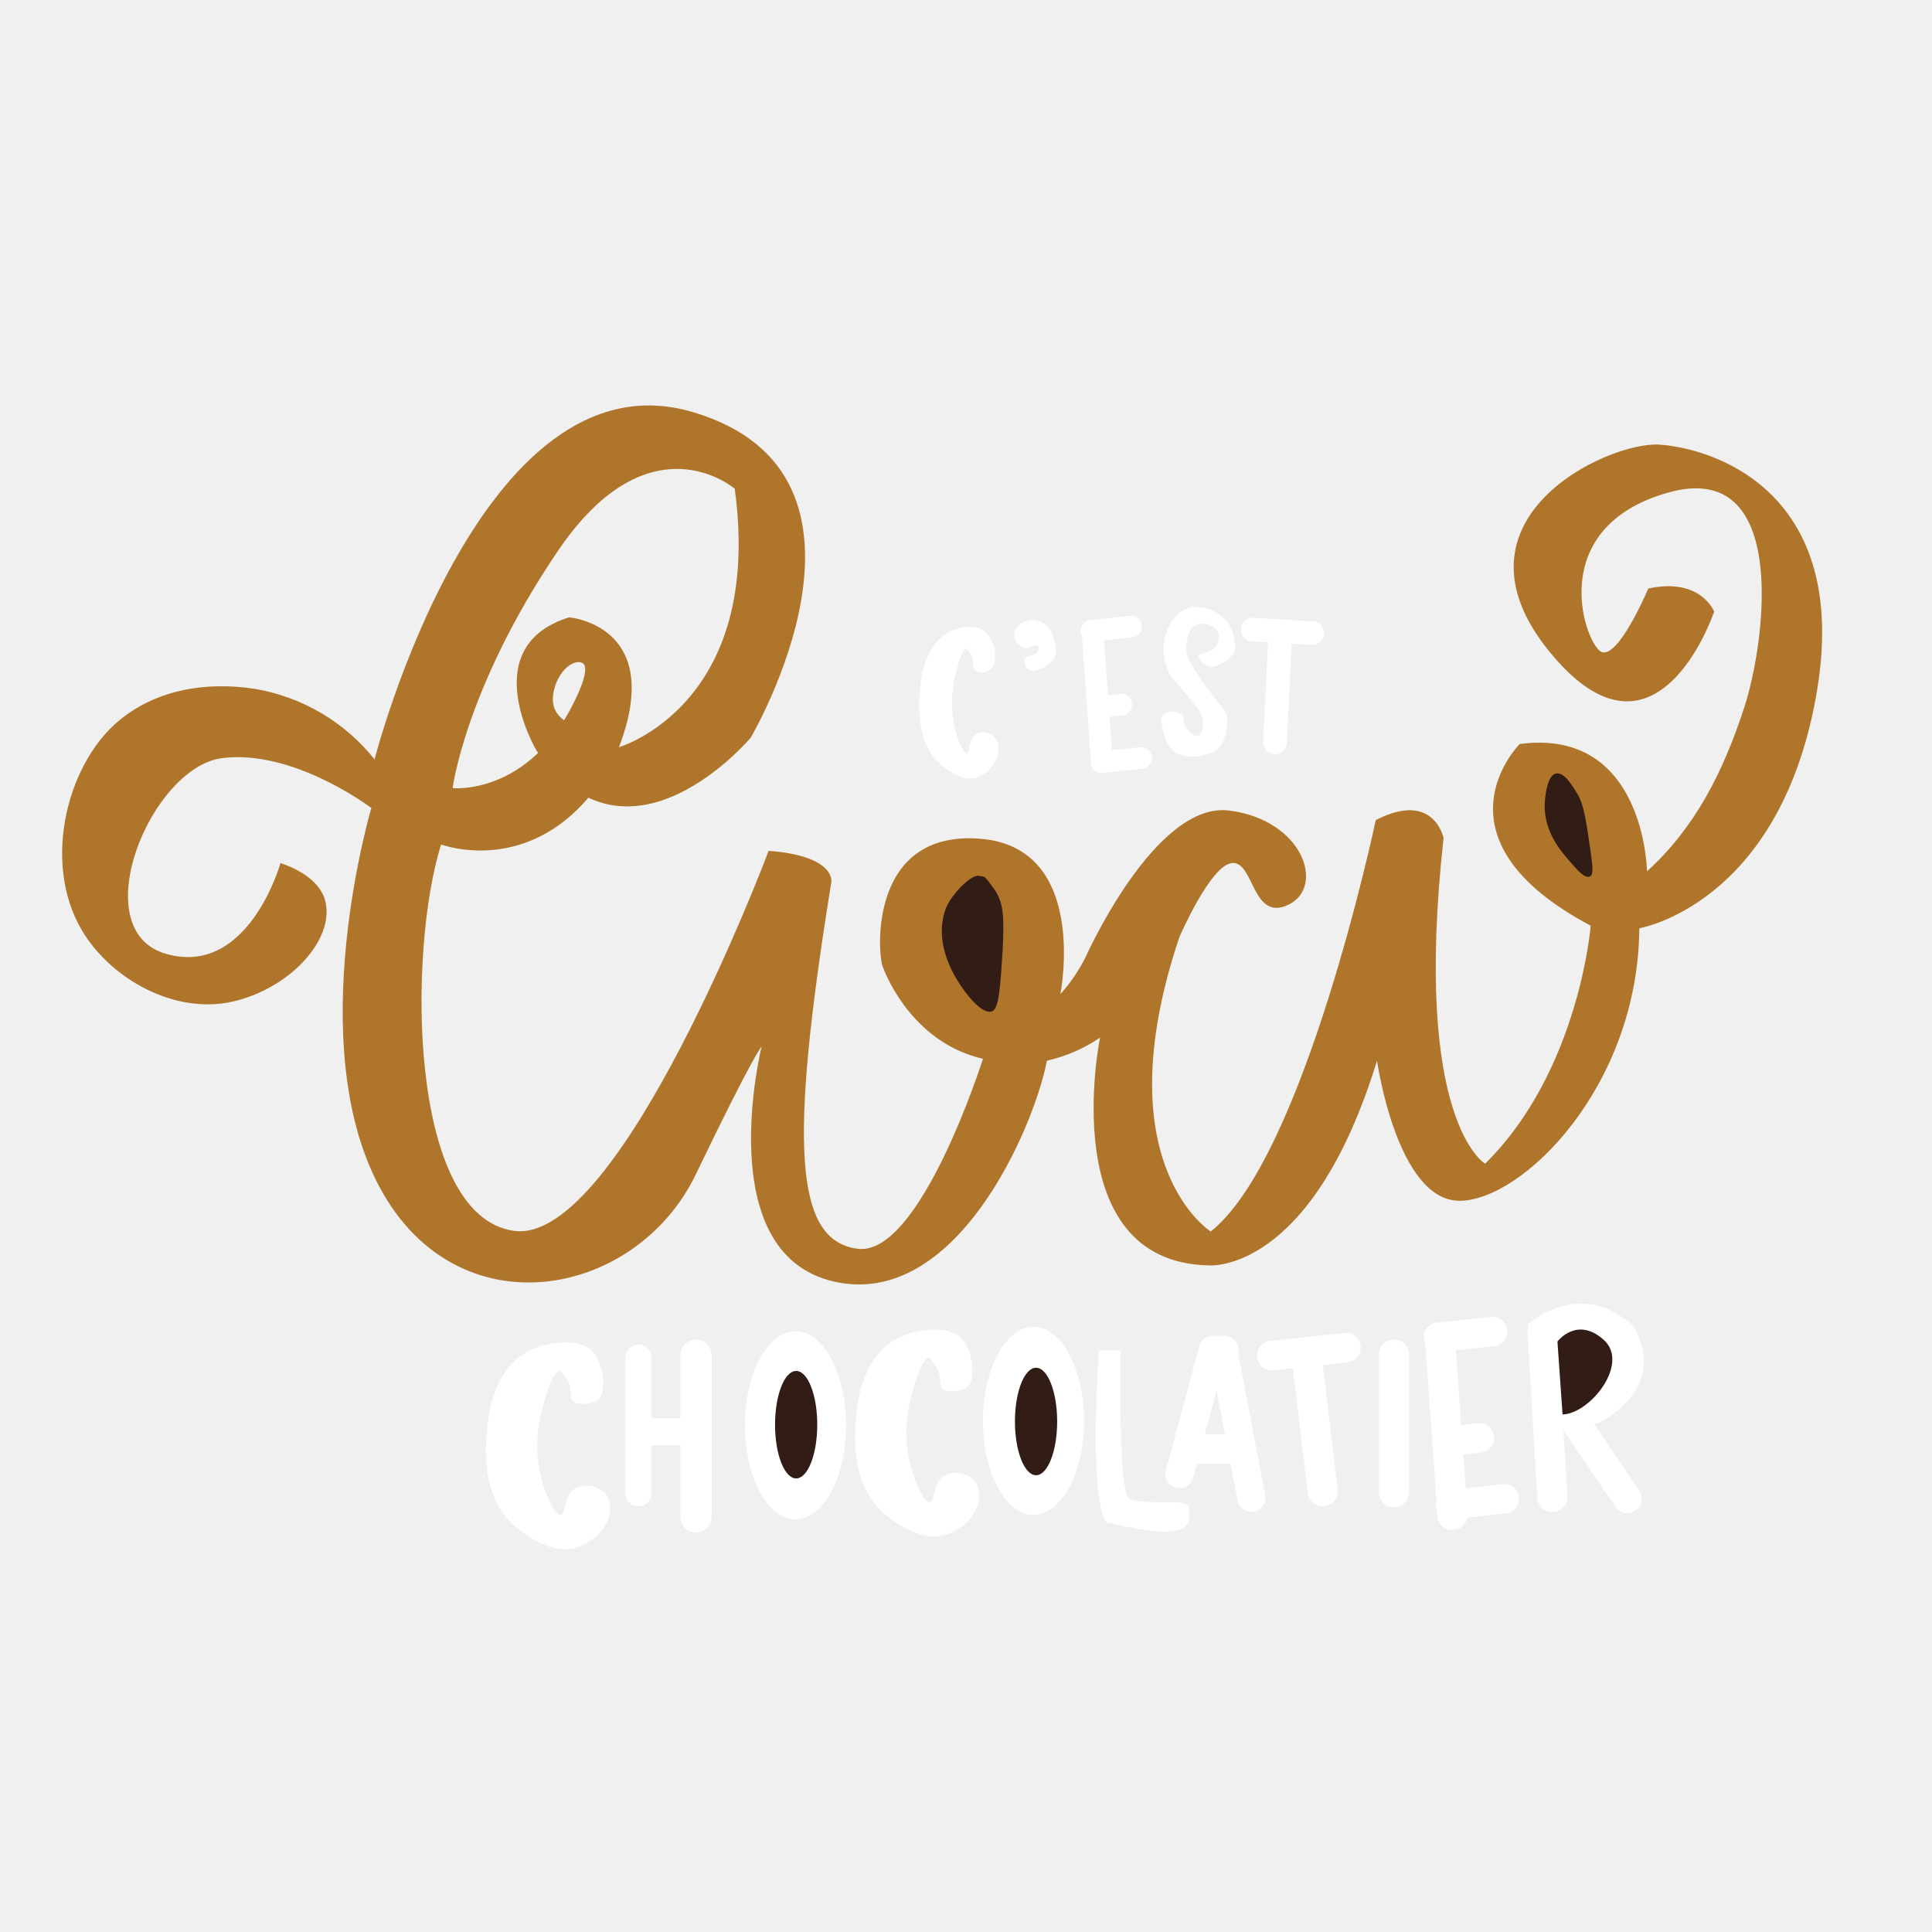
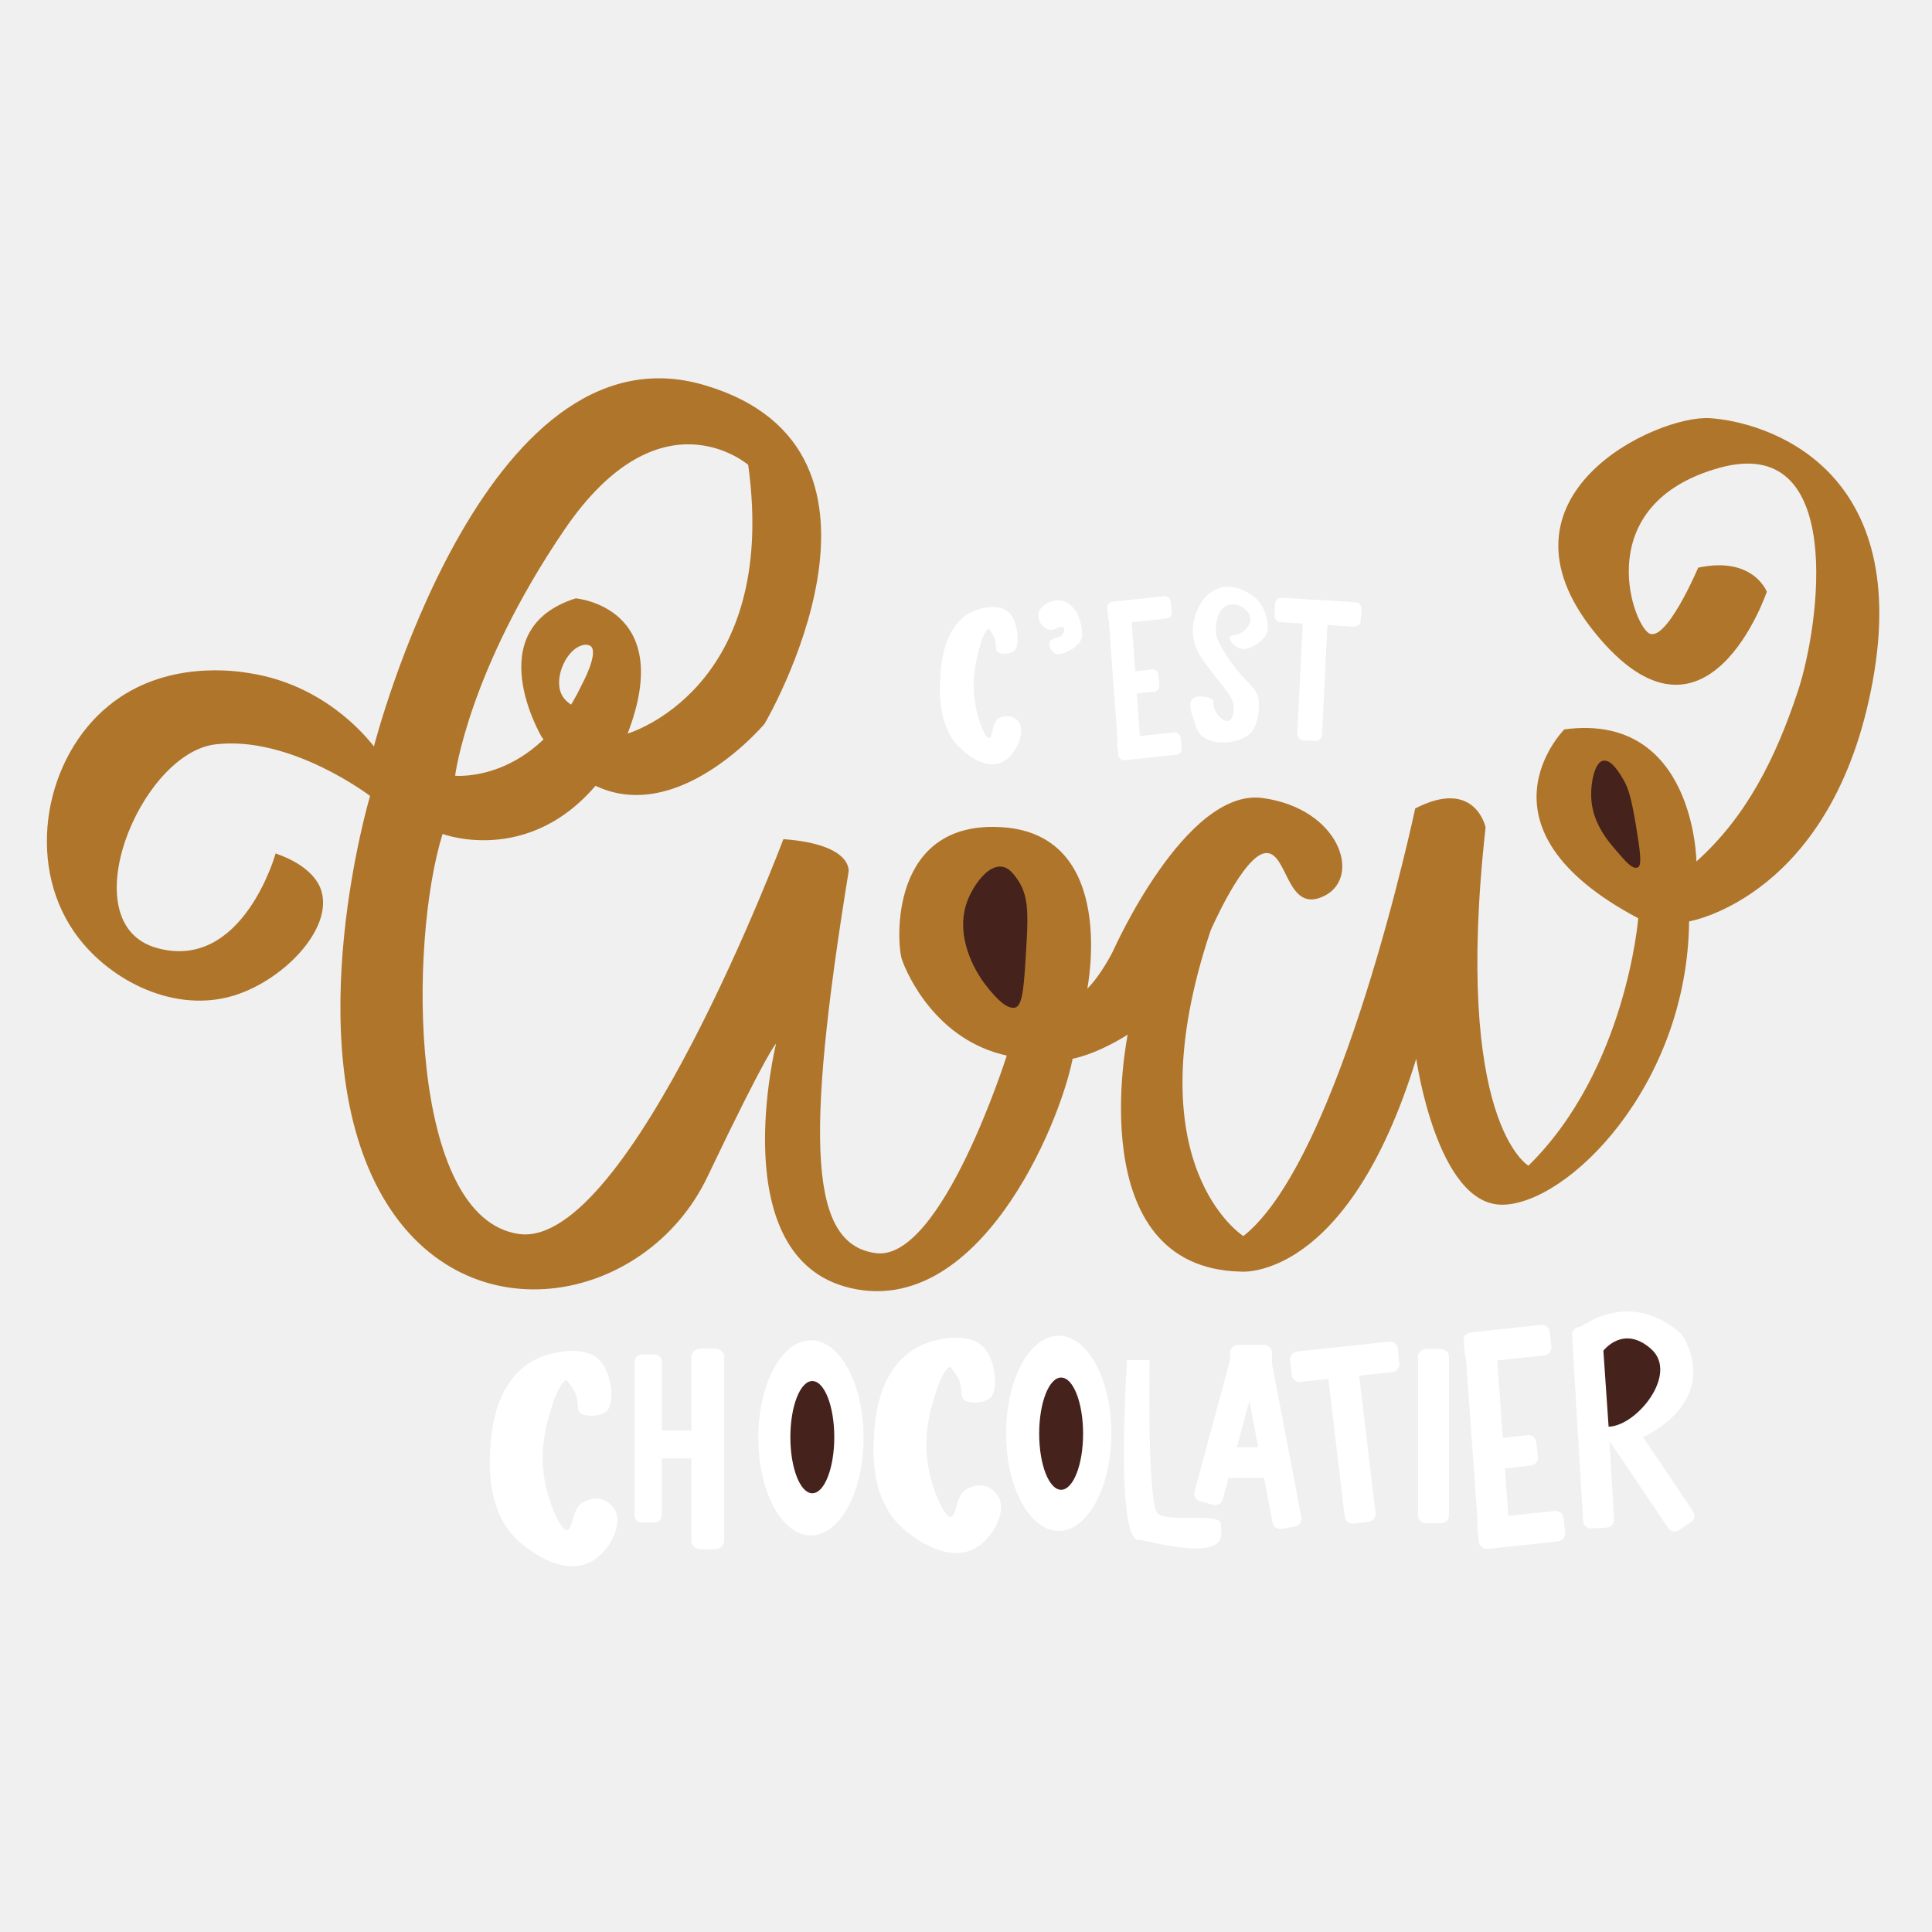
- <svg xmlns="http://www.w3.org/2000/svg" id="Layer_1" data-name="Layer 1" width="4.2in" height="4.2in" viewBox="0 0 301.7 302">
-   <path d="M86.5,110.7c-.9-2.5,1-6.5,3.2-7.1a1.5,1.5,0,0,1,1.3.1c1.2,1-1.3,5.8-1.3,5.8-7.1,14.9-19.1,13.7-19.1,13.7s2-15.7,16.4-37,27.7-9.8,27.7-9.8c4.6,33.8-18.1,40.4-18.1,40.4,7.3-19.1-7.8-20.3-7.8-20.3-14.7,4.6-5.1,20.8-5.1,20.8,14.4,20.8,33.5-2,33.5-2s24.2-41.1-9.1-50.9-49.7,54.3-49.7,54.3a30.4,30.4,0,0,0-18.6-11c-2.1-.3-12.8-2.1-21.3,4.9s-12.4,23.4-5.1,34c4.8,7,14.5,12.2,23.5,9.8s15.5-10.1,13.7-15.9c-.3-.9-1.4-3.7-6.9-5.6,0,0-5,17.9-17.9,14.2s-2.4-29.2,8.8-30.6,23.3,7.8,23.3,7.8S47,162.9,59.2,185.6s40.1,17.3,49.4-2,10.3-20,10.3-20-8,32.2,11.2,36.7,31.4-24.1,33.4-34.5a24.3,24.3,0,0,0,8.3-3.6s-7.2,35.1,17,35.6c0,0,16,1.5,26.3-32,0,0,3.1,21.9,12.9,21.9s27.9-17.8,28.1-42.6c0,0,21.7-3.6,27.6-36.1s-16.5-39-24.5-39.5S225.2,81.1,242,101.8s25.8-6.2,25.8-6.2-2.1-5.4-10.3-3.6c0,0-4.9,11.6-7.5,9.8S241.5,82.4,260.6,77s15.2,23.5,11.9,33.6-7.7,18.8-15.2,25.6c0,0-.3-22.5-19.9-19.9,0,0-14.7,14.7,11.1,28.4,0,0-1.8,22.7-16.5,37.2,0,0-11.4-6.5-6.5-50.9,0,0-1.5-7.5-10.6-2.8,0,0-11.1,52.7-25.8,64.3,0,0-16.8-10.6-4.9-46,0,0,4.9-11.4,8.3-11.6s3.1,9.3,8.8,6.5,2.3-13.2-9.3-14.7-22.5,23-22.5,23a26.3,26.3,0,0,1-3.9,5.7s4.6-23-12.6-24.3-16,17.6-15.2,19.9,5.2,12.1,15.7,14.5c0,0-9.8,31-19.6,29.7s-10.8-16-4.1-57.3c0,0,.8-4.1-9.8-4.9,0,0-23.2,61.7-39.8,59.4S63.6,148.5,68.8,132c0,0,14.2,5.4,24.8-9.6,1.6-1.5,3.5-3.7,3-5.6S88,114.6,86.5,110.7Z" fill="#af752a" />
-   <path d="M154.9,158.1c1.1-.4,1.3-3.6,1.7-9.9.2-4.7.2-7.1-1.4-9.3s-1.3-1.8-2.4-2-4.2,2.8-5.1,5.1c-2.2,5.9,2,11.6,2.7,12.6S153.4,158.6,154.9,158.1Z" fill="#321c16" />
-   <path d="M248.4,137c.7-.3.3-2.4-.3-6.5s-1.1-5.5-1.8-6.6-1.9-3.2-3.2-3-1.8,3.3-1.8,5.3c.1,3.9,2.4,6.7,3.8,8.3S247.6,137.4,248.4,137Z" fill="#321c16" />
-   <path d="M88.8,216.2c.5,1.6.1,2.2.6,2.8s3,.7,4.1-.3.9-5.9-1.4-7.8-7.6-1-10.2.6c-5.4,3.4-5.8,10.5-6,13s-.6,10,4.7,14.3c.5.4,5.8,4.9,10.2,2.8s5.2-5.9,3.8-8a4,4,0,0,0-4.9-.9c-1.8,1.1-1.3,3.9-2.2,4.1s-2.6-3.4-3.3-6.9c-1-5.2.2-9.1,1.1-12.1s1.9-3.6,2-3.6S88.7,215.8,88.8,216.2Z" fill="#fff" />
-   <path d="M146.5,214.2c.5,1.6.1,2.2.6,2.8s3,.7,4.1-.3.9-5.9-1.4-7.8-7.6-1-10.2.6c-5.4,3.4-5.8,10.5-6,13s-.6,10,4.7,14.3c.5.4,5.8,4.9,10.2,2.8s5.2-5.9,3.8-8a4,4,0,0,0-4.9-.9c-1.8,1.1-1.3,3.9-2.2,4.1s-2.6-3.4-3.3-6.9c-1-5.2.2-9.1,1.1-12.1s1.9-3.6,2-3.6S146.4,213.8,146.5,214.2Z" fill="#fff" />
-   <rect x="97.6" y="210.2" width="4.1" height="25.24" rx="2" ry="2" fill="#fff" />
-   <rect x="106.2" y="209.4" width="4.9" height="30.16" rx="2.5" ry="2.5" fill="#fff" />
-   <rect x="98.2" y="221.7" width="12.7" height="4.2" rx="2.1" ry="2.1" fill="#fff" />
-   <ellipse cx="124.2" cy="222.8" rx="7.9" ry="14.7" fill="#fff" />
-   <ellipse cx="161.4" cy="222.1" rx="7.9" ry="14.7" fill="#fff" />
-   <ellipse cx="124.3" cy="222.7" rx="3.3" ry="8.4" fill="#321c16" />
-   <ellipse cx="161.8" cy="222.2" rx="3.3" ry="8.4" fill="#321c16" />
-   <path d="M171.6,211.1h3.4s-.4,21.8,1.3,23.1,9.4-.2,9.4,1.5,1.9,5.8-12.2,2.4C173.6,238.1,169.9,240.8,171.6,211.1Z" fill="#fff" />
-   <rect x="215.4" y="209.4" width="4.7" height="26.19" rx="2.3" ry="2.3" fill="#fff" />
-   <rect x="223.5" y="206.9" width="4.7" height="32.29" rx="2.3" ry="2.3" transform="translate(-15.3 16.7) rotate(-4.1)" fill="#fff" />
-   <rect x="203" y="209.3" width="4.7" height="26.19" rx="2.3" ry="2.3" transform="translate(-24.9 25.9) rotate(-6.8)" fill="#fff" />
-   <rect x="239.4" y="206" width="4.7" height="30.37" rx="2.3" ry="2.3" transform="translate(-12.7 14.7) rotate(-3.4)" fill="#fff" />
-   <rect x="247.9" y="219" width="4.5" height="18.99" rx="2.2" ry="2.2" transform="translate(-85 178.7) rotate(-34)" fill="#fff" />
-   <rect x="196.3" y="209" width="16.3" height="4.6" rx="2.3" ry="2.3" transform="translate(-21.3 22.9) rotate(-6.1)" fill="#fff" />
-   <rect x="222.4" y="206.3" width="13.1" height="4.6" rx="2.3" ry="2.3" transform="translate(-20.9 25.5) rotate(-6.1)" fill="#fff" />
-   <rect x="224.4" y="234.3" width="13.1" height="4.6" rx="2.3" ry="2.3" transform="matrix(0.99, -0.11, 0.11, 0.99, -23.86, 25.91)" fill="#fff" />
-   <rect x="224.6" y="222.7" width="8.8" height="4.6" rx="2.3" ry="2.3" transform="translate(-22.6 25.6) rotate(-6.1)" fill="#fff" />
-   <path d="M164.1,98.6a3.6,3.6,0,0,0-2.5-1.7c-1.3-.1-3,.7-3.2,2a2.2,2.2,0,0,0,1.6,2.4c.9.1,1.6-.6,2-.4s.2.8-.2,1.2-1.4.3-1.7.8,0,1.6.8,1.9,2.9-.6,3.7-1.9S164.3,98.9,164.1,98.6Z" fill="#fff" />
-   <path d="M188.9,101.8c-.8.5-1.6.3-1.7.7s.8,1.6,1.9,1.7,3-1,3.6-2.2-.1-4.3-1.8-5.6a6.4,6.4,0,0,0-4.7-1.5c-3.3.6-5,4.9-4.3,8.1s1.4,3.1,3.2,5.3,3,3.3,2.8,5.2c0,.2-.1,1.4-.8,1.5s-1.7-.8-2.1-1.8.1-1-.3-1.4a2.5,2.5,0,0,0-2.9-.2c-.7.6-.4,1.7,0,3a4.8,4.8,0,0,0,1.5,2.8c1.6,1.3,4.8,1.1,6.7-.2s1.7-5.2,1.6-5.6-1.6-1.9-4.1-5.5-2.3-4.5-2.2-5.2.2-3.1,2.1-3.4a2.8,2.8,0,0,1,2.9,1.5A2.4,2.4,0,0,1,188.9,101.8Z" fill="#fff" />
-   <path d="M151.8,102.6c.3,1.1.1,1.6.4,2.1a1.9,1.9,0,0,0,2.6-.2c1.1-1.2.6-4.3-.9-5.7s-4.8-.8-6.5.5c-3.4,2.5-3.7,7.7-3.8,9.5s-.4,7.3,3,10.4c.3.3,3.7,3.6,6.5,2.1s3.3-4.3,2.4-5.8a2.3,2.3,0,0,0-3.1-.7c-1.2.8-.9,2.9-1.4,3s-1.7-2.5-2.1-5a18.8,18.8,0,0,1,.7-8.8c.7-2.6,1.2-2.6,1.3-2.6S151.7,102.3,151.8,102.6Z" fill="#fff" />
-   <rect x="197.8" y="96.9" width="3.7" height="20.89" rx="1.9" ry="1.9" transform="translate(5.4 -9.5) rotate(2.8)" fill="#fff" />
-   <rect x="193.9" y="96.7" width="13" height="3.67" rx="1.8" ry="1.8" transform="translate(6.3 -11.9) rotate(3.5)" fill="#fff" />
-   <rect x="169.6" y="97.1" width="3.4" height="23.66" rx="1.7" ry="1.7" transform="translate(-7.3 12.5) rotate(-4.1)" fill="#fff" />
-   <rect x="168.8" y="96.6" width="9.6" height="3.37" rx="1.7" ry="1.7" transform="translate(-9.5 19) rotate(-6.1)" fill="#fff" />
-   <rect x="170.3" y="117.1" width="9.6" height="3.37" rx="1.7" ry="1.7" transform="translate(-11.6 19.3) rotate(-6.1)" fill="#fff" />
-   <rect x="170.4" y="108.6" width="6.4" height="3.37" rx="1.7" ry="1.7" transform="translate(-10.7 19.1) rotate(-6.1)" fill="#fff" />
-   <rect x="183.7" y="224.2" width="11.8" height="4.6" rx="2.3" ry="2.3" fill="#fff" />
-   <rect x="187.2" y="208.8" width="6.3" height="4.6" rx="2.3" ry="2.3" fill="#fff" />
-   <rect x="191.2" y="208.8" width="4.4" height="27.62" rx="2.2" ry="2.2" transform="translate(-38.4 40.3) rotate(-10.8)" fill="#fff" />
-   <rect x="184.5" y="208.8" width="4.4" height="24.26" rx="2.2" ry="2.2" transform="translate(64.1 -41.1) rotate(15.1)" fill="#fff" />
-   <path d="M238.7,207s7.8-7.3,16.3.1c0,0,6.6,8.9-5.4,15.4l-9.8.4Z" fill="#fff" />
-   <path d="M243.3,209.7s3-4,7.2-.3-2.1,11.6-6.4,11.7Z" fill="#321c16" />
+ <svg xmlns="http://www.w3.org/2000/svg" id="Layer_1" data-name="Layer 1" width="7.7in" height="7.7in" viewBox="0 0 554.4 554.4">
+   <path d="M160.9,198.7c-1.8-4.9,1.9-12.4,6.1-13.5a2.9,2.9,0,0,1,2.5.2c2.4,2-2.5,11-2.5,11-13.5,28.5-36.4,26.2-36.4,26.2s3.7-29.9,31.3-70.5,52.8-18.7,52.8-18.7c8.9,64.5-34.6,77.1-34.6,77.1,14-36.4-14.9-38.8-14.9-38.8-28,8.9-9.8,39.7-9.8,39.7,27.6,39.7,64-3.7,64-3.7s46.2-78.5-17.3-97.2-94.8,103.7-94.8,103.7c-2.8-3.6-14.7-17.7-35.5-21-4.1-.7-24.5-3.9-40.6,9.3C13,217.3,7.3,247.1,21.2,267.3c9.2,13.4,27.7,23.3,44.8,18.7,14.6-3.9,29.7-19.2,26.2-30.4-.5-1.7-2.7-7.1-13.1-10.7,0,0-9.5,34.1-34.2,27.1s-4.7-55.8,16.9-58.4,44.4,14.8,44.4,14.8-20.8,69.8,2.6,113.2,76.6,33,94.2-3.9,19.7-38.2,19.7-38.2-15.3,61.5,21.3,70.1,59.9-46.1,63.8-65.8c0,0,6.4-1,15.8-6.9,0,0-13.8,67,32.5,68,0,0,30.6,3,50.3-61.1,0,0,5.9,41.9,24.6,41.9s53.2-34,53.7-81.3c0,0,41.4-6.9,52.7-69S506,121,490.7,120s-65,22.2-33,61.6,49.3-11.8,49.3-11.8-3.9-10.3-19.7-6.9c0,0-9.4,22.2-14.3,18.7s-16.3-37,20.2-47.3,29.1,44.8,22.7,64.1-14.8,36-29.1,48.8c0,0-.5-42.9-37.9-37.9,0,0-28.1,28.1,21.2,54.2,0,0-3.4,43.4-31.5,71,0,0-21.7-12.3-12.3-97.1,0,0-3-14.3-20.2-5.4,0,0-21.2,100.5-49.3,122.7,0,0-32-20.2-9.4-87.7,0,0,9.4-21.7,15.8-22.2s5.9,17.7,16.8,12.3,4.4-25.1-17.7-28.1-42.9,43.9-42.9,43.9-3.4,6.9-7.4,10.8c0,0,8.9-43.9-24.1-46.3s-30.6,33.5-29.1,37.9,9.9,23.2,30.1,27.6c0,0-18.7,59.1-37.5,56.7s-20.7-30.6-7.9-109.4c0,0,1.5-7.9-18.7-9.4,0,0-44.3,117.8-75.9,113.3S117.2,270.8,127,239.3c0,0,27.1,10.3,47.3-18.2,3.1-2.9,6.8-7.1,5.7-10.7C178.2,204,163.7,206.1,160.9,198.7Z" fill="#af752a" />
+   <path d="M291.4,289.1c2.2-.7,2.5-6.8,3.2-18.9.5-9,.3-13.5-2.6-17.8-1-1.4-2.4-3.5-4.6-3.7-4-.5-8.1,5.4-9.8,9.8-4.2,11.2,3.7,22.2,5.2,24.1S288.5,290,291.4,289.1Z" fill="#46221d" />
+   <path d="M470,248.9c1.2-.6.7-4.5-.6-12.3s-2.2-10.5-3.4-12.6-3.6-6.2-6-5.7-3.5,6.2-3.4,10c.1,7.5,4.6,12.8,7.2,15.8S468.4,249.6,470,248.9Z" fill="#46221d" />
+   <path d="M165.2,400c1,3,.2,4.3,1.2,5.4s5.7,1.4,7.8-.6,1.7-11.2-2.7-15-14.4-2-19.4,1.2c-10.3,6.5-11.1,20.1-11.4,24.8s-1.1,19,9,27.2c1,.8,11,9.4,19.4,5.4,5.9-2.8,9.9-11.3,7.2-15.3s-6.5-3.5-9.3-1.8-2.6,7.5-4.2,7.8-4.9-6.5-6.3-13.2c-2-9.9.3-17.3,2.1-23s3.6-6.9,3.9-6.9S165,399.3,165.2,400Z" fill="#fff" />
+   <path d="M275.3,396.2c1,3,.2,4.3,1.2,5.4s5.7,1.4,7.8-.6,1.7-11.2-2.7-15-14.4-2-19.4,1.2c-10.3,6.5-11.1,20.1-11.4,24.8s-1.1,19,9,27.2c1,.8,11,9.4,19.4,5.4,5.9-2.8,9.9-11.3,7.2-15.3s-6.5-3.5-9.3-1.8-2.6,7.5-4.2,7.8-4.9-6.5-6.3-13.2c-2-9.9.3-17.3,2.1-23s3.6-6.9,3.9-6.9S275.1,395.4,275.3,396.2Z" fill="#fff" />
+   <rect x="182.1" y="388.7" width="7.8" height="48.18" rx="2" ry="2" fill="#fff" />
+   <rect x="198.4" y="387" width="9.4" height="57.57" rx="2.5" ry="2.5" fill="#fff" />
+   <rect x="183.1" y="410.5" width="24.3" height="8.01" rx="2.1" ry="2.1" fill="#fff" />
+   <ellipse cx="232.7" cy="412.6" rx="15.1" ry="28" fill="#fff" />
+   <ellipse cx="303.8" cy="411.3" rx="15.1" ry="28" fill="#fff" />
+   <ellipse cx="233.1" cy="412.4" rx="6.3" ry="16.1" fill="#46221d" />
+   <ellipse cx="304.5" cy="411.4" rx="6.3" ry="16.1" fill="#46221d" />
+   <path d="M323.4,390.3h6.5s-.8,41.6,2.4,44.1,18-.4,18,2.9,3.7,11-23.3,4.5C327,441.8,320.1,447.1,323.4,390.3Z" fill="#fff" />
+   <rect x="406.9" y="387.1" width="8.9" height="50" rx="2.3" ry="2.3" fill="#fff" />
+   <rect x="422.3" y="382.4" width="8.9" height="61.64" rx="2.3" ry="2.3" transform="translate(-28.4 31.5) rotate(-4.1)" fill="#fff" />
+   <rect x="383.2" y="387" width="8.9" height="50" rx="2.3" ry="2.3" transform="translate(-46.1 48.9) rotate(-6.8)" fill="#fff" />
+   <rect x="452.7" y="380.6" width="8.9" height="57.97" rx="2.3" ry="2.3" transform="translate(-23.5 27.8) rotate(-3.4)" fill="#fff" />
+   <rect x="469" y="405.3" width="8.6" height="36.26" rx="2.2" ry="2.2" transform="translate(-155.8 336.5) rotate(-34)" fill="#fff" />
+   <rect x="370.4" y="386.3" width="31.1" height="8.79" rx="2.3" ry="2.3" transform="translate(-39.4 43.3) rotate(-6.1)" fill="#fff" />
+   <rect x="420.2" y="381.2" width="24.9" height="8.79" rx="2.3" ry="2.3" transform="translate(-38.6 48.2) rotate(-6.1)" fill="#fff" />
+   <rect x="424.1" y="434.6" width="24.9" height="8.79" rx="2.3" ry="2.3" transform="translate(-44.2 48.9) rotate(-6.1)" fill="#fff" />
+   <rect x="424.5" y="412.4" width="16.7" height="8.79" rx="2.3" ry="2.3" transform="translate(-41.9 48.4) rotate(-6.1)" fill="#fff" />
+   <path d="M308.9,175.6c-.9-1.2-2.3-3.1-4.7-3.3s-5.8,1.3-6.2,3.8a4.2,4.2,0,0,0,3.1,4.6c1.7.3,3.1-1.2,3.9-.7s.4,1.5-.3,2.3-2.6.7-3.3,1.6,0,3.1,1.5,3.7,5.6-1.2,7.1-3.6S309.3,176.1,308.9,175.6Z" fill="#fff" />
+   <path d="M356.2,181.6c-1.6.9-3,.5-3.3,1.3s1.4,3,3.6,3.3,5.7-2,6.9-4.2-.2-8.2-3.5-10.7c-.9-.7-4.8-3.6-9.1-2.8-6.2,1.2-9.6,9.4-8.2,15.4.7,3.2,2.7,5.8,6.1,10.2s5.6,6.3,5.3,9.9c0,.3-.3,2.6-1.5,2.9s-3.3-1.5-4-3.5.1-1.9-.5-2.6-4.2-1.5-5.6-.4-.8,3.2,0,5.7,1.2,4.1,2.8,5.3c3.1,2.4,9.2,2.2,12.9-.4s3.2-9.9,3-10.7c-1-3.7-3.1-3.7-7.9-10.4s-4.4-8.5-4.3-9.9.5-5.8,4-6.5a5.4,5.4,0,0,1,5.6,2.8C359.5,178.4,357.9,180.6,356.2,181.6Z" fill="#fff" />
+   <path d="M285.4,183.1c.7,2.2.1,3.1.8,3.9s3.6,1,5-.4,1.1-8.2-1.7-10.9-9.2-1.4-12.4.9c-6.6,4.8-7.1,14.7-7.3,18.1s-.7,13.9,5.7,19.9c.6.6,7,6.9,12.4,3.9,3.8-2.1,6.3-8.3,4.6-11.1a4.4,4.4,0,0,0-5.9-1.3c-2.2,1.6-1.6,5.5-2.7,5.7s-3.2-4.7-4-9.6c-1.3-7.2.2-12.7,1.3-16.8s2.3-5,2.5-5S285.2,182.6,285.4,183.1Z" fill="#fff" />
+   <rect x="373.3" y="172.4" width="7.1" height="39.87" rx="1.9" ry="1.9" transform="translate(9.7 -17.9) rotate(2.8)" fill="#fff" />
+   <rect x="365.9" y="171.9" width="24.8" height="7.01" rx="1.8" ry="1.8" transform="translate(11.3 -22.5) rotate(3.5)" fill="#fff" />
+   <rect x="319.4" y="172.6" width="6.5" height="45.16" rx="1.7" ry="1.7" transform="translate(-13.1 23.5) rotate(-4.1)" fill="#fff" />
+   <rect x="317.9" y="171.8" width="18.3" height="6.44" rx="1.7" ry="1.7" transform="translate(-16.8 35.8) rotate(-6.1)" fill="#fff" />
+   <rect x="320.7" y="210.9" width="18.3" height="6.44" rx="1.7" ry="1.7" transform="translate(-20.9 36.3) rotate(-6.1)" fill="#fff" />
+   <rect x="321" y="194.6" width="12.3" height="6.44" rx="1.7" ry="1.7" transform="matrix(0.99, -0.11, 0.11, 0.99, -19.19, 35.92)" fill="#fff" />
+   <rect x="346.4" y="415.3" width="22.5" height="8.79" rx="2.3" ry="2.3" fill="#fff" />
+   <rect x="353" y="385.9" width="12" height="8.79" rx="2.3" ry="2.3" fill="#fff" />
+   <rect x="360.8" y="385.9" width="8.4" height="52.72" rx="2.2" ry="2.2" transform="translate(-71 75.9) rotate(-10.8)" fill="#fff" />
+   <rect x="347.9" y="385.9" width="8.4" height="46.31" rx="2.2" ry="2.2" transform="translate(118.9 -77.7) rotate(15.1)" fill="#fff" />
+   <path d="M451.3,382.5s14.9-14,31.1.2c0,0,12.7,16.9-10.3,29.5l-18.8.7Z" fill="#fff" />
+   <path d="M460.1,387.6s5.7-7.6,13.7-.5-4.1,22.1-12.2,22.3Z" fill="#46221d" />
</svg>
